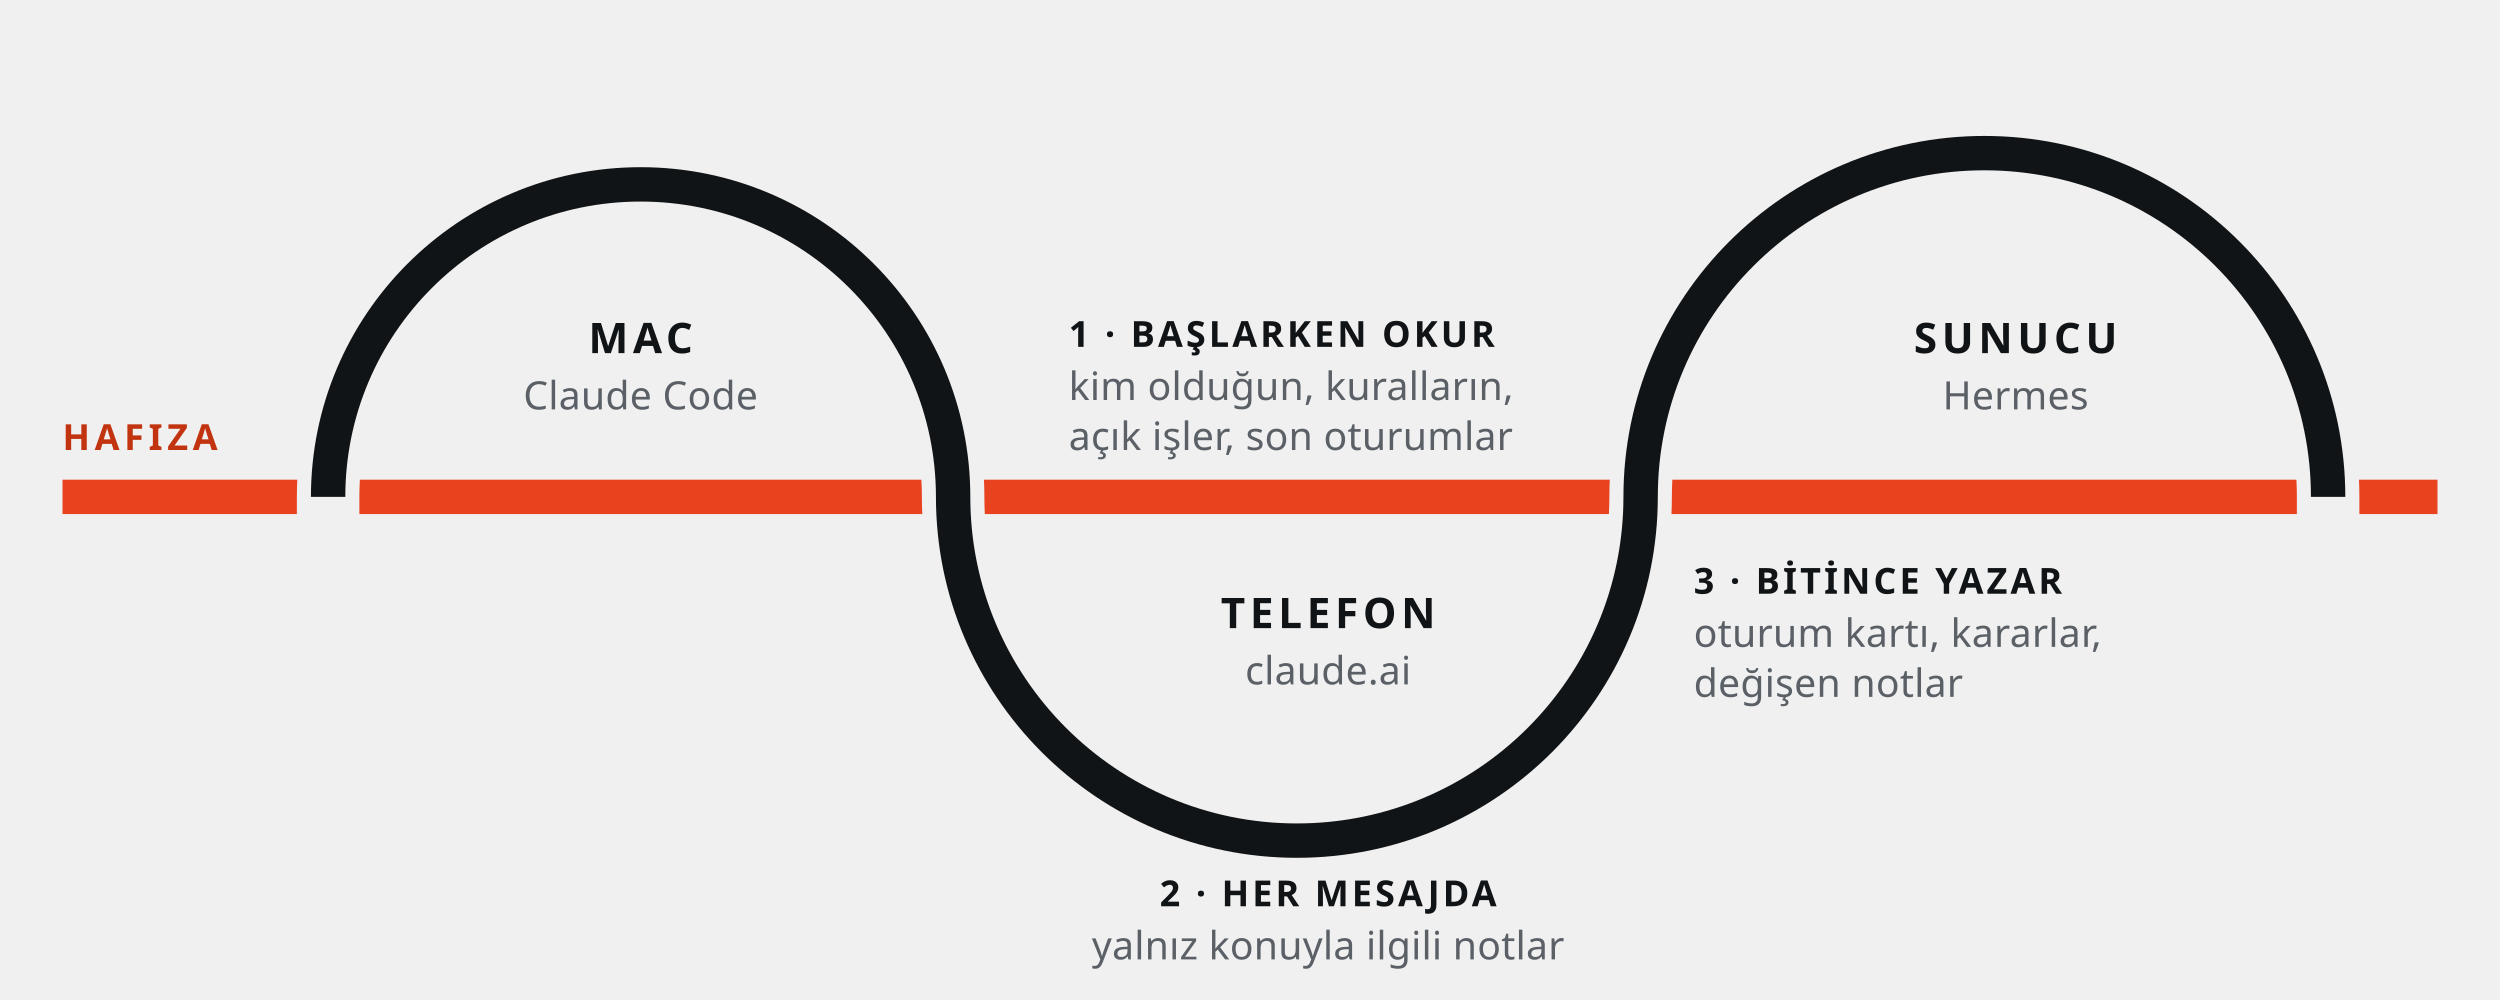
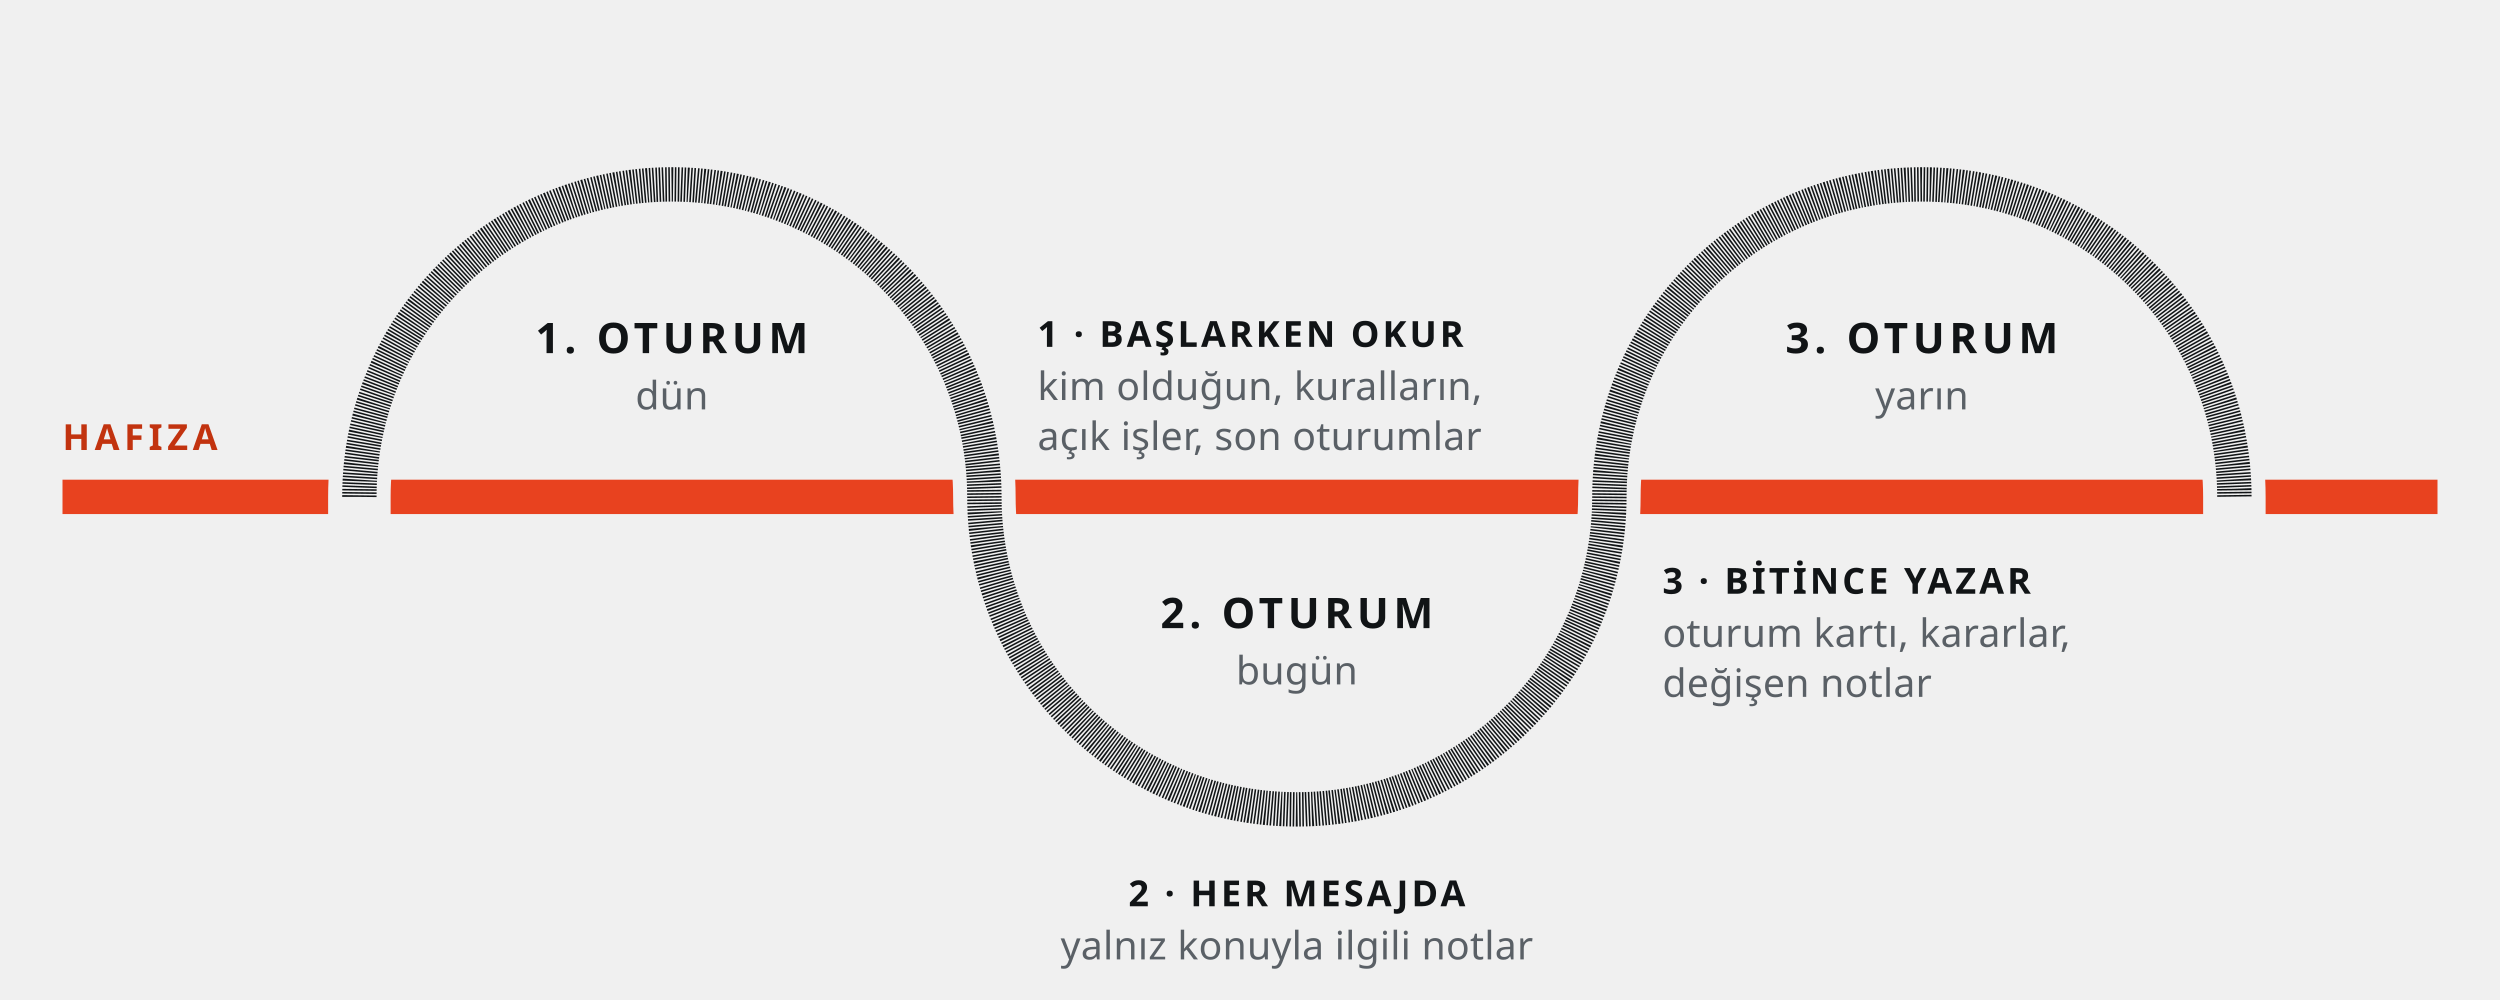
- <svg xmlns="http://www.w3.org/2000/svg" viewBox="0 0 1600 640" role="img" aria-label="Üç oturum, üç cihaz, tek hafıza: her oturum hafızadan okuyarak başlar, hafızaya yazarak biter.">
+ <svg xmlns="http://www.w3.org/2000/svg" viewBox="0 0 1600 640" role="img" aria-label="Üç oturum, tek hafıza: her oturum hafızadan okuyarak başlar, her mesajda ilgili notları alır, hafızaya yazarak biter. Sonraki oturum bir öncekinin bıraktığı yerden başlar.">
+   <style>.nokta{opacity:0}@keyframes dalga{0.00%{stroke-dashoffset:1;opacity:1}25.00%{stroke-dashoffset:0.667;opacity:1}50.00%{stroke-dashoffset:0.333;opacity:1}75.00%{stroke-dashoffset:0;opacity:1}92.14%{stroke-dashoffset:0;opacity:1}97.14%{stroke-dashoffset:0;opacity:0}100.00%{stroke-dashoffset:0;opacity:0}}.dalga{animation:dalga 14.0s linear infinite}@keyframes ad0{0.00%{opacity:0}1.43%{opacity:0}3.93%{opacity:1}92.14%{opacity:1}97.14%{opacity:0}100.00%{opacity:0}}.ad0{animation:ad0 14.0s linear infinite}@keyframes oku0{0.00%{opacity:0;transform:rotate(0deg)}0.14%{opacity:0;transform:rotate(0deg)}0.21%{opacity:1;transform:rotate(0deg)}4.86%{opacity:1;transform:rotate(35deg)}6.65%{opacity:0;transform:rotate(35deg)}100.00%{opacity:0;transform:rotate(35deg)}}.oku0{animation:oku0 14.0s linear infinite}@keyframes yaz0{0.00%{opacity:0;transform:rotate(145deg)}20.07%{opacity:0;transform:rotate(145deg)}20.14%{opacity:1;transform:rotate(145deg)}25.00%{opacity:1;transform:rotate(180deg)}27.14%{opacity:0;transform:rotate(180deg)}100.00%{opacity:0;transform:rotate(180deg)}}.yaz0{animation:yaz0 14.0s linear infinite}@keyframes not00{0.00%{opacity:0;transform:translateY(0px)}8.86%{opacity:0;transform:translateY(0px)}8.93%{opacity:1;transform:translateY(0px)}12.86%{opacity:1;transform:translateY(-140.0px)}14.29%{opacity:0;transform:translateY(-140.0px)}100.00%{opacity:0;transform:translateY(-140.0px)}}.not00{animation:not00 14.0s linear infinite}@keyframes not01{0.00%{opacity:0;transform:translateY(0px)}14.57%{opacity:0;transform:translateY(0px)}14.64%{opacity:1;transform:translateY(0px)}18.57%{opacity:1;transform:translateY(-140.0px)}20.00%{opacity:0;transform:translateY(-140.0px)}100.00%{opacity:0;transform:translateY(-140.0px)}}.not01{animation:not01 14.0s linear infinite}@keyframes ad1{0.00%{opacity:0}26.43%{opacity:0}28.93%{opacity:1}92.14%{opacity:1}97.14%{opacity:0}100.00%{opacity:0}}.ad1{animation:ad1 14.0s linear infinite}@keyframes oku1{0.00%{opacity:0;transform:rotate(0deg)}25.14%{opacity:0;transform:rotate(0deg)}25.21%{opacity:1;transform:rotate(0deg)}29.86%{opacity:1;transform:rotate(-35deg)}31.65%{opacity:0;transform:rotate(-35deg)}100.00%{opacity:0;transform:rotate(-35deg)}}.oku1{animation:oku1 14.0s linear infinite}@keyframes yaz1{0.00%{opacity:0;transform:rotate(-145deg)}45.07%{opacity:0;transform:rotate(-145deg)}45.14%{opacity:1;transform:rotate(-145deg)}50.00%{opacity:1;transform:rotate(-180deg)}52.14%{opacity:0;transform:rotate(-180deg)}100.00%{opacity:0;transform:rotate(-180deg)}}.yaz1{animation:yaz1 14.0s linear infinite}@keyframes not10{0.00%{opacity:0;transform:translateY(0px)}33.86%{opacity:0;transform:translateY(0px)}33.93%{opacity:1;transform:translateY(0px)}37.86%{opacity:1;transform:translateY(140.0px)}39.29%{opacity:0;transform:translateY(140.0px)}100.00%{opacity:0;transform:translateY(140.0px)}}.not10{animation:not10 14.0s linear infinite}@keyframes not11{0.00%{opacity:0;transform:translateY(0px)}39.57%{opacity:0;transform:translateY(0px)}39.64%{opacity:1;transform:translateY(0px)}43.57%{opacity:1;transform:translateY(140.0px)}45.00%{opacity:0;transform:translateY(140.0px)}100.00%{opacity:0;transform:translateY(140.0px)}}.not11{animation:not11 14.0s linear infinite}@keyframes ad2{0.00%{opacity:0}51.43%{opacity:0}53.93%{opacity:1}92.14%{opacity:1}97.14%{opacity:0}100.00%{opacity:0}}.ad2{animation:ad2 14.0s linear infinite}@keyframes oku2{0.00%{opacity:0;transform:rotate(0deg)}50.14%{opacity:0;transform:rotate(0deg)}50.21%{opacity:1;transform:rotate(0deg)}54.86%{opacity:1;transform:rotate(35deg)}56.65%{opacity:0;transform:rotate(35deg)}100.00%{opacity:0;transform:rotate(35deg)}}.oku2{animation:oku2 14.0s linear infinite}@keyframes yaz2{0.00%{opacity:0;transform:rotate(145deg)}70.07%{opacity:0;transform:rotate(145deg)}70.14%{opacity:1;transform:rotate(145deg)}75.00%{opacity:1;transform:rotate(180deg)}77.14%{opacity:0;transform:rotate(180deg)}100.00%{opacity:0;transform:rotate(180deg)}}.yaz2{animation:yaz2 14.0s linear infinite}@keyframes not20{0.00%{opacity:0;transform:translateY(0px)}58.86%{opacity:0;transform:translateY(0px)}58.93%{opacity:1;transform:translateY(0px)}62.86%{opacity:1;transform:translateY(-140.0px)}64.29%{opacity:0;transform:translateY(-140.0px)}100.00%{opacity:0;transform:translateY(-140.0px)}}.not20{animation:not20 14.0s linear infinite}@keyframes not21{0.00%{opacity:0;transform:translateY(0px)}64.57%{opacity:0;transform:translateY(0px)}64.64%{opacity:1;transform:translateY(0px)}68.57%{opacity:1;transform:translateY(-140.0px)}70.00%{opacity:0;transform:translateY(-140.0px)}100.00%{opacity:0;transform:translateY(-140.0px)}}.not21{animation:not21 14.0s linear infinite}@keyframes adim1{0.00%{opacity:0}25.00%{opacity:0}27.50%{opacity:1}92.14%{opacity:1}97.14%{opacity:0}100.00%{opacity:0}}.adim1{animation:adim1 14.0s linear infinite}@keyframes adim2{0.00%{opacity:0}33.93%{opacity:0}36.43%{opacity:1}92.14%{opacity:1}97.14%{opacity:0}100.00%{opacity:0}}.adim2{animation:adim2 14.0s linear infinite}@keyframes adim3{0.00%{opacity:0}45.14%{opacity:0}47.64%{opacity:1}92.14%{opacity:1}97.14%{opacity:0}100.00%{opacity:0}}.adim3{animation:adim3 14.0s linear infinite}@media (prefers-reduced-motion:reduce){*{animation:none!important}}</style>
  <defs>
    <mask id="gecit" maskUnits="userSpaceOnUse" x="0" y="0" width="1600" height="640">
      <rect width="1600" height="640" fill="#fff" />
-       <path d="M210 318A200 200 0 0 1 610 318A200 200 0 0 0 1050 318A200 200 0 0 1 1490 318" fill="none" stroke="#000" stroke-width="40" stroke-linecap="square" />
+       <path d="M230 318A200 200 0 0 1 630 318A200 200 0 0 0 1030 318A200 200 0 0 1 1430 318" fill="none" stroke="#000" stroke-width="40" stroke-linecap="square" />
    </mask>
  </defs>
  <path d="M40 318H1560" stroke="#E8421F" stroke-width="22" mask="url(#gecit)" />
-   <path d="M210 318A200 200 0 0 1 610 318A200 200 0 0 0 1050 318A200 200 0 0 1 1490 318" fill="none" stroke="#111416" stroke-width="22" />
+   <path class="dalga" d="M230 318A200 200 0 0 1 630 318A200 200 0 0 0 1030 318A200 200 0 0 1 1430 318" fill="none" stroke="#111416" stroke-width="22" pathLength="1" stroke-dasharray="1 1" />
  <text x="40.0" y="288.0" font-family="-apple-system,BlinkMacSystemFont,'Segoe UI','Noto Sans',Helvetica,Arial,sans-serif" font-size="23" font-weight="700" letter-spacing="3" text-anchor="start" fill="#C2330F">HAFIZA</text>
-   <text x="410.0" y="226.0" font-family="-apple-system,BlinkMacSystemFont,'Segoe UI','Noto Sans',Helvetica,Arial,sans-serif" font-size="27" font-weight="700" letter-spacing="3" text-anchor="middle" fill="#111416">MAC</text>
-   <text x="410.0" y="262.0" font-family="-apple-system,BlinkMacSystemFont,'Segoe UI','Noto Sans',Helvetica,Arial,sans-serif" font-size="25" font-weight="400" letter-spacing="0.2" text-anchor="middle" fill="#5A6066">Claude Code</text>
-   <text x="850.0" y="402.0" font-family="-apple-system,BlinkMacSystemFont,'Segoe UI','Noto Sans',Helvetica,Arial,sans-serif" font-size="27" font-weight="700" letter-spacing="3" text-anchor="middle" fill="#111416">TELEFON</text>
-   <text x="850.0" y="438.0" font-family="-apple-system,BlinkMacSystemFont,'Segoe UI','Noto Sans',Helvetica,Arial,sans-serif" font-size="25" font-weight="400" letter-spacing="0.2" text-anchor="middle" fill="#5A6066">claude.ai</text>
-   <text x="1290.0" y="226.0" font-family="-apple-system,BlinkMacSystemFont,'Segoe UI','Noto Sans',Helvetica,Arial,sans-serif" font-size="27" font-weight="700" letter-spacing="3" text-anchor="middle" fill="#111416">SUNUCU</text>
-   <text x="1290.0" y="262.0" font-family="-apple-system,BlinkMacSystemFont,'Segoe UI','Noto Sans',Helvetica,Arial,sans-serif" font-size="25" font-weight="400" letter-spacing="0.2" text-anchor="middle" fill="#5A6066">Hermes</text>
-   <text x="684.0" y="222.0" font-family="-apple-system,BlinkMacSystemFont,'Segoe UI','Noto Sans',Helvetica,Arial,sans-serif" font-size="23" font-weight="700" letter-spacing="2" text-anchor="start" fill="#111416">1 · BAŞLARKEN OKUR</text>
-   <text x="684.0" y="256.0" font-family="-apple-system,BlinkMacSystemFont,'Segoe UI','Noto Sans',Helvetica,Arial,sans-serif" font-size="25" font-weight="400" letter-spacing="0.2" text-anchor="start" fill="#5A6066">kim olduğun, kuralların,</text>
-   <text x="684.0" y="288.0" font-family="-apple-system,BlinkMacSystemFont,'Segoe UI','Noto Sans',Helvetica,Arial,sans-serif" font-size="25" font-weight="400" letter-spacing="0.2" text-anchor="start" fill="#5A6066">açık işler, son oturumlar</text>
-   <text x="850.0" y="580.0" font-family="-apple-system,BlinkMacSystemFont,'Segoe UI','Noto Sans',Helvetica,Arial,sans-serif" font-size="23" font-weight="700" letter-spacing="2" text-anchor="middle" fill="#111416">2 · HER MESAJDA</text>
-   <text x="850.0" y="614.0" font-family="-apple-system,BlinkMacSystemFont,'Segoe UI','Noto Sans',Helvetica,Arial,sans-serif" font-size="25" font-weight="400" letter-spacing="0.2" text-anchor="middle" fill="#5A6066">yalnız konuyla ilgili notlar</text>
-   <text x="1084.0" y="380.0" font-family="-apple-system,BlinkMacSystemFont,'Segoe UI','Noto Sans',Helvetica,Arial,sans-serif" font-size="23" font-weight="700" letter-spacing="2" text-anchor="start" fill="#111416">3 · BİTİNCE YAZAR</text>
-   <text x="1084.0" y="414.0" font-family="-apple-system,BlinkMacSystemFont,'Segoe UI','Noto Sans',Helvetica,Arial,sans-serif" font-size="25" font-weight="400" letter-spacing="0.2" text-anchor="start" fill="#5A6066">oturum kartı, kararlar,</text>
-   <text x="1084.0" y="446.0" font-family="-apple-system,BlinkMacSystemFont,'Segoe UI','Noto Sans',Helvetica,Arial,sans-serif" font-size="25" font-weight="400" letter-spacing="0.2" text-anchor="start" fill="#5A6066">değişen notlar</text>
+   <g class="ad0">
+     <text x="430.0" y="226.0" font-family="-apple-system,BlinkMacSystemFont,'Segoe UI','Noto Sans',Helvetica,Arial,sans-serif" font-size="27" font-weight="700" letter-spacing="3" text-anchor="middle" fill="#111416">1. OTURUM</text>
+     <text x="430.0" y="262.0" font-family="-apple-system,BlinkMacSystemFont,'Segoe UI','Noto Sans',Helvetica,Arial,sans-serif" font-size="25" font-weight="400" letter-spacing="0.2" text-anchor="middle" fill="#5A6066">dün</text>
+   </g>
+   <g transform="translate(430 318)">
+     <g class="nokta oku0">
+       <circle cx="-200" cy="0" r="14" fill="#E8421F" />
+     </g>
+     <g class="nokta yaz0">
+       <circle cx="-200" cy="0" r="14" fill="#111416" />
+     </g>
+   </g>
+   <circle class="nokta not00" cx="310" cy="318" r="9" fill="#E8421F" />
+   <circle class="nokta not01" cx="550" cy="318" r="9" fill="#E8421F" />
+   <g class="ad1">
+     <text x="830.0" y="402.0" font-family="-apple-system,BlinkMacSystemFont,'Segoe UI','Noto Sans',Helvetica,Arial,sans-serif" font-size="27" font-weight="700" letter-spacing="3" text-anchor="middle" fill="#111416">2. OTURUM</text>
+     <text x="830.0" y="438.0" font-family="-apple-system,BlinkMacSystemFont,'Segoe UI','Noto Sans',Helvetica,Arial,sans-serif" font-size="25" font-weight="400" letter-spacing="0.2" text-anchor="middle" fill="#5A6066">bugün</text>
+   </g>
+   <g transform="translate(830 318)">
+     <g class="nokta oku1">
+       <circle cx="-200" cy="0" r="14" fill="#E8421F" />
+     </g>
+     <g class="nokta yaz1">
+       <circle cx="-200" cy="0" r="14" fill="#111416" />
+     </g>
+   </g>
+   <circle class="nokta not10" cx="710" cy="318" r="9" fill="#E8421F" />
+   <circle class="nokta not11" cx="950" cy="318" r="9" fill="#E8421F" />
+   <g class="ad2">
+     <text x="1230.0" y="226.0" font-family="-apple-system,BlinkMacSystemFont,'Segoe UI','Noto Sans',Helvetica,Arial,sans-serif" font-size="27" font-weight="700" letter-spacing="3" text-anchor="middle" fill="#111416">3. OTURUM</text>
+     <text x="1230.0" y="262.0" font-family="-apple-system,BlinkMacSystemFont,'Segoe UI','Noto Sans',Helvetica,Arial,sans-serif" font-size="25" font-weight="400" letter-spacing="0.2" text-anchor="middle" fill="#5A6066">yarın</text>
+   </g>
+   <g transform="translate(1230 318)">
+     <g class="nokta oku2">
+       <circle cx="-200" cy="0" r="14" fill="#E8421F" />
+     </g>
+     <g class="nokta yaz2">
+       <circle cx="-200" cy="0" r="14" fill="#111416" />
+     </g>
+   </g>
+   <circle class="nokta not20" cx="1110" cy="318" r="9" fill="#E8421F" />
+   <circle class="nokta not21" cx="1350" cy="318" r="9" fill="#E8421F" />
+   <g class="adim1">
+     <text x="664.0" y="222.0" font-family="-apple-system,BlinkMacSystemFont,'Segoe UI','Noto Sans',Helvetica,Arial,sans-serif" font-size="23" font-weight="700" letter-spacing="2" text-anchor="start" fill="#111416">1 · BAŞLARKEN OKUR</text>
+     <text x="664.0" y="256.0" font-family="-apple-system,BlinkMacSystemFont,'Segoe UI','Noto Sans',Helvetica,Arial,sans-serif" font-size="25" font-weight="400" letter-spacing="0.2" text-anchor="start" fill="#5A6066">kim olduğun, kuralların,</text>
+     <text x="664.0" y="288.0" font-family="-apple-system,BlinkMacSystemFont,'Segoe UI','Noto Sans',Helvetica,Arial,sans-serif" font-size="25" font-weight="400" letter-spacing="0.2" text-anchor="start" fill="#5A6066">açık işler, son oturumlar</text>
+   </g>
+   <g class="adim2">
+     <text x="830.0" y="580.0" font-family="-apple-system,BlinkMacSystemFont,'Segoe UI','Noto Sans',Helvetica,Arial,sans-serif" font-size="23" font-weight="700" letter-spacing="2" text-anchor="middle" fill="#111416">2 · HER MESAJDA</text>
+     <text x="830.0" y="614.0" font-family="-apple-system,BlinkMacSystemFont,'Segoe UI','Noto Sans',Helvetica,Arial,sans-serif" font-size="25" font-weight="400" letter-spacing="0.2" text-anchor="middle" fill="#5A6066">yalnız konuyla ilgili notlar</text>
+   </g>
+   <g class="adim3">
+     <text x="1064.0" y="380.0" font-family="-apple-system,BlinkMacSystemFont,'Segoe UI','Noto Sans',Helvetica,Arial,sans-serif" font-size="23" font-weight="700" letter-spacing="2" text-anchor="start" fill="#111416">3 · BİTİNCE YAZAR</text>
+     <text x="1064.0" y="414.0" font-family="-apple-system,BlinkMacSystemFont,'Segoe UI','Noto Sans',Helvetica,Arial,sans-serif" font-size="25" font-weight="400" letter-spacing="0.2" text-anchor="start" fill="#5A6066">oturum kartı, kararlar,</text>
+     <text x="1064.0" y="446.0" font-family="-apple-system,BlinkMacSystemFont,'Segoe UI','Noto Sans',Helvetica,Arial,sans-serif" font-size="25" font-weight="400" letter-spacing="0.2" text-anchor="start" fill="#5A6066">değişen notlar</text>
+   </g>
</svg>
